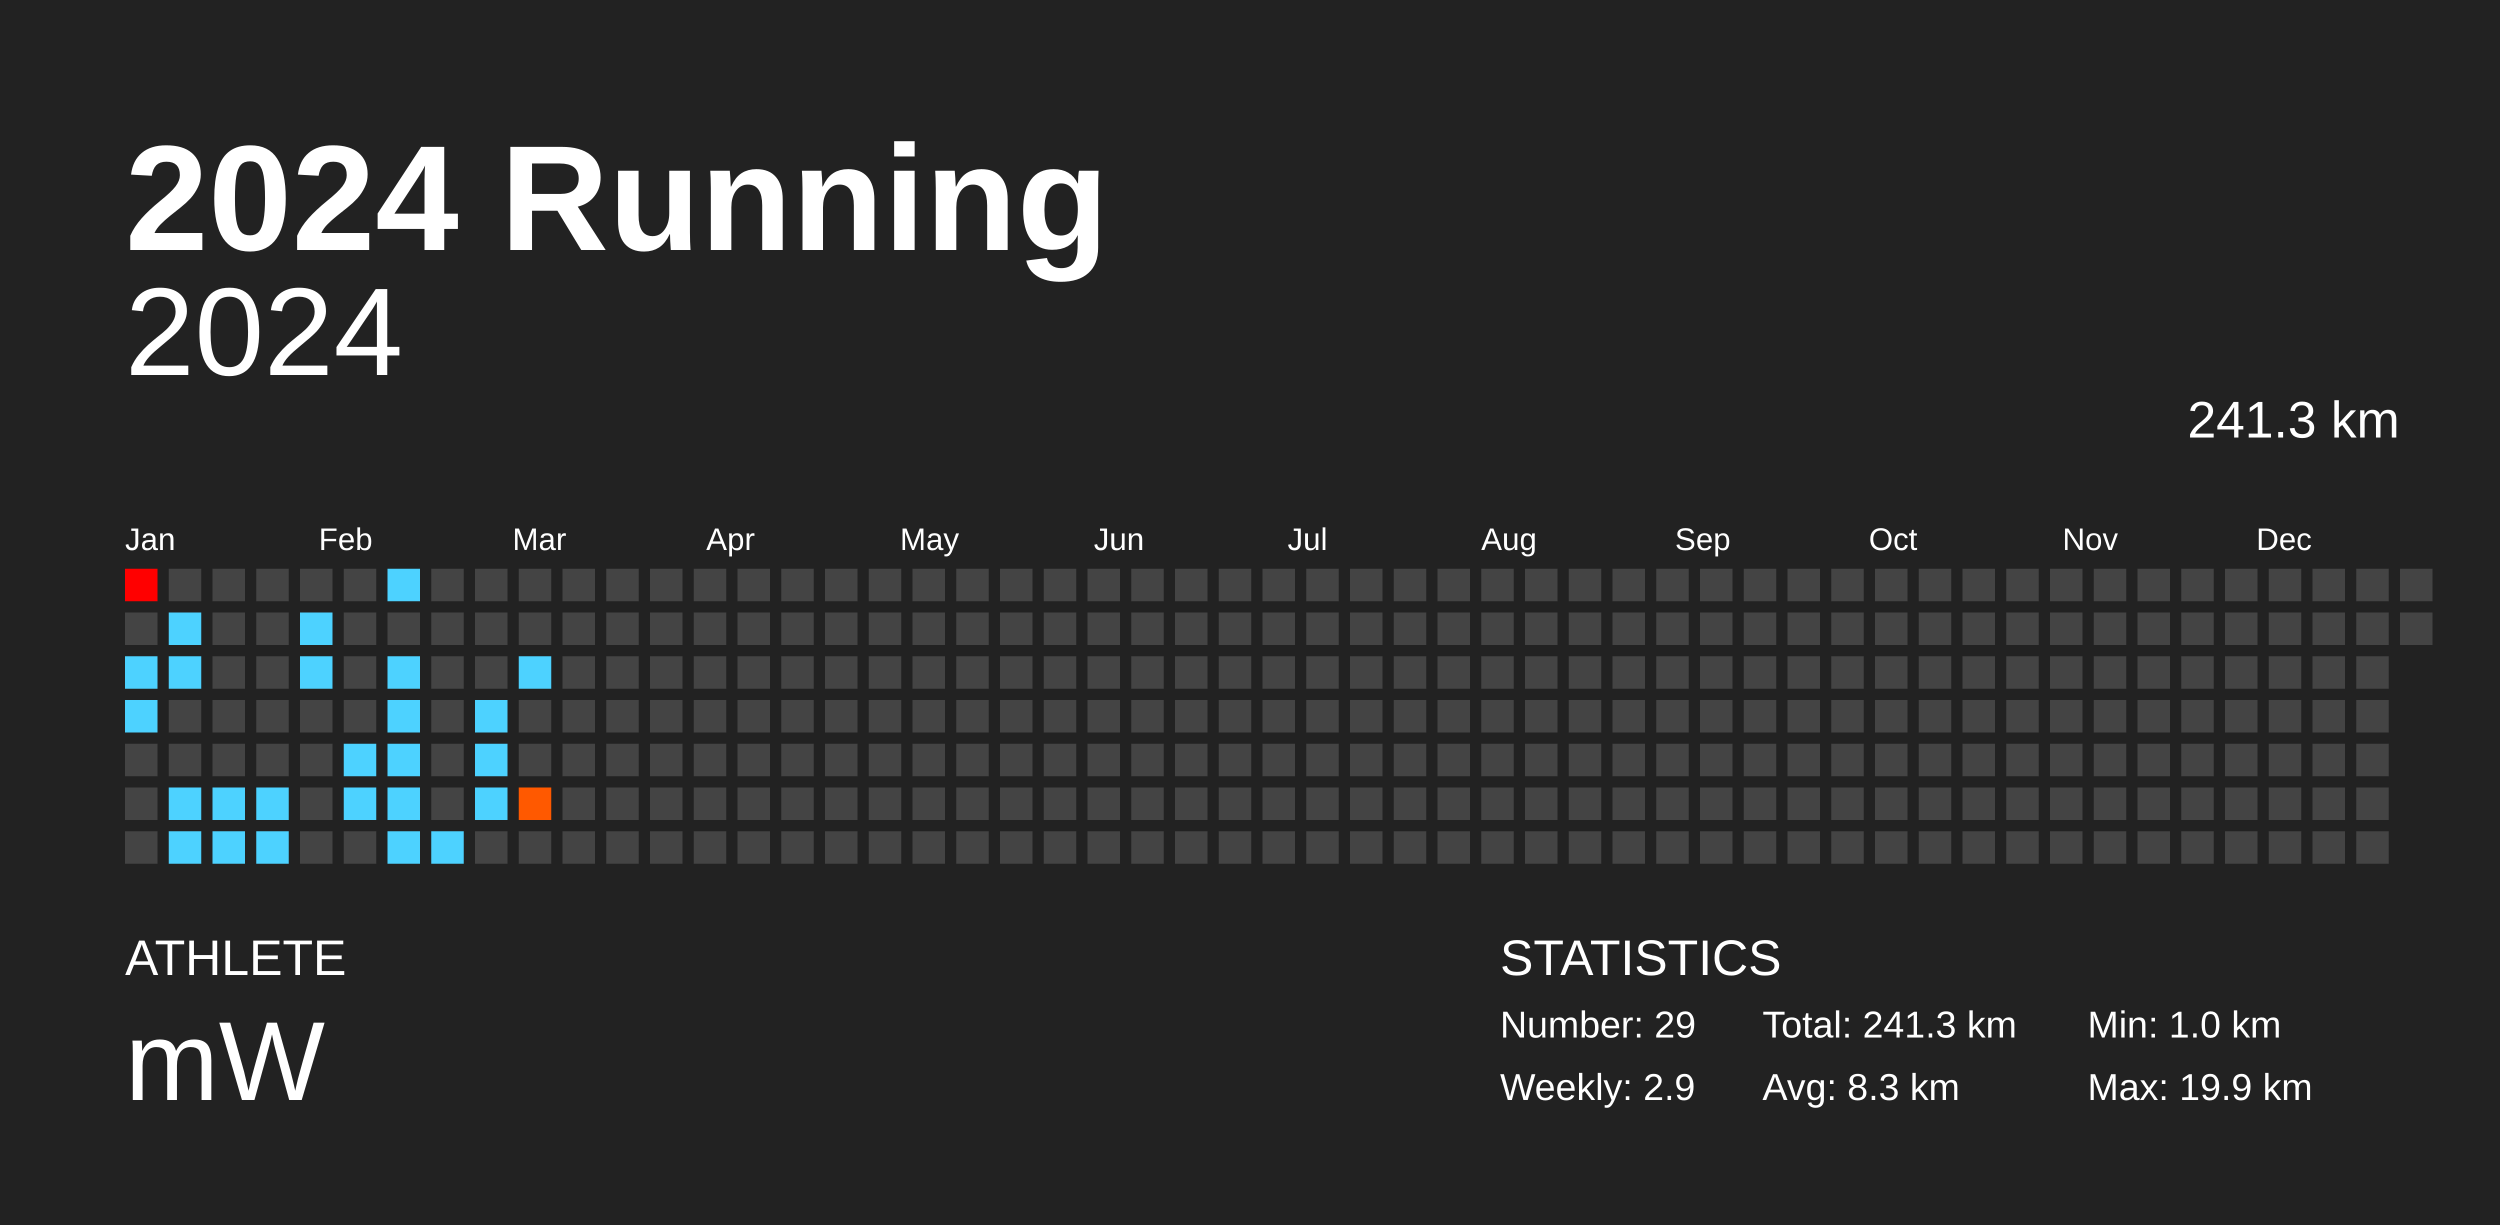
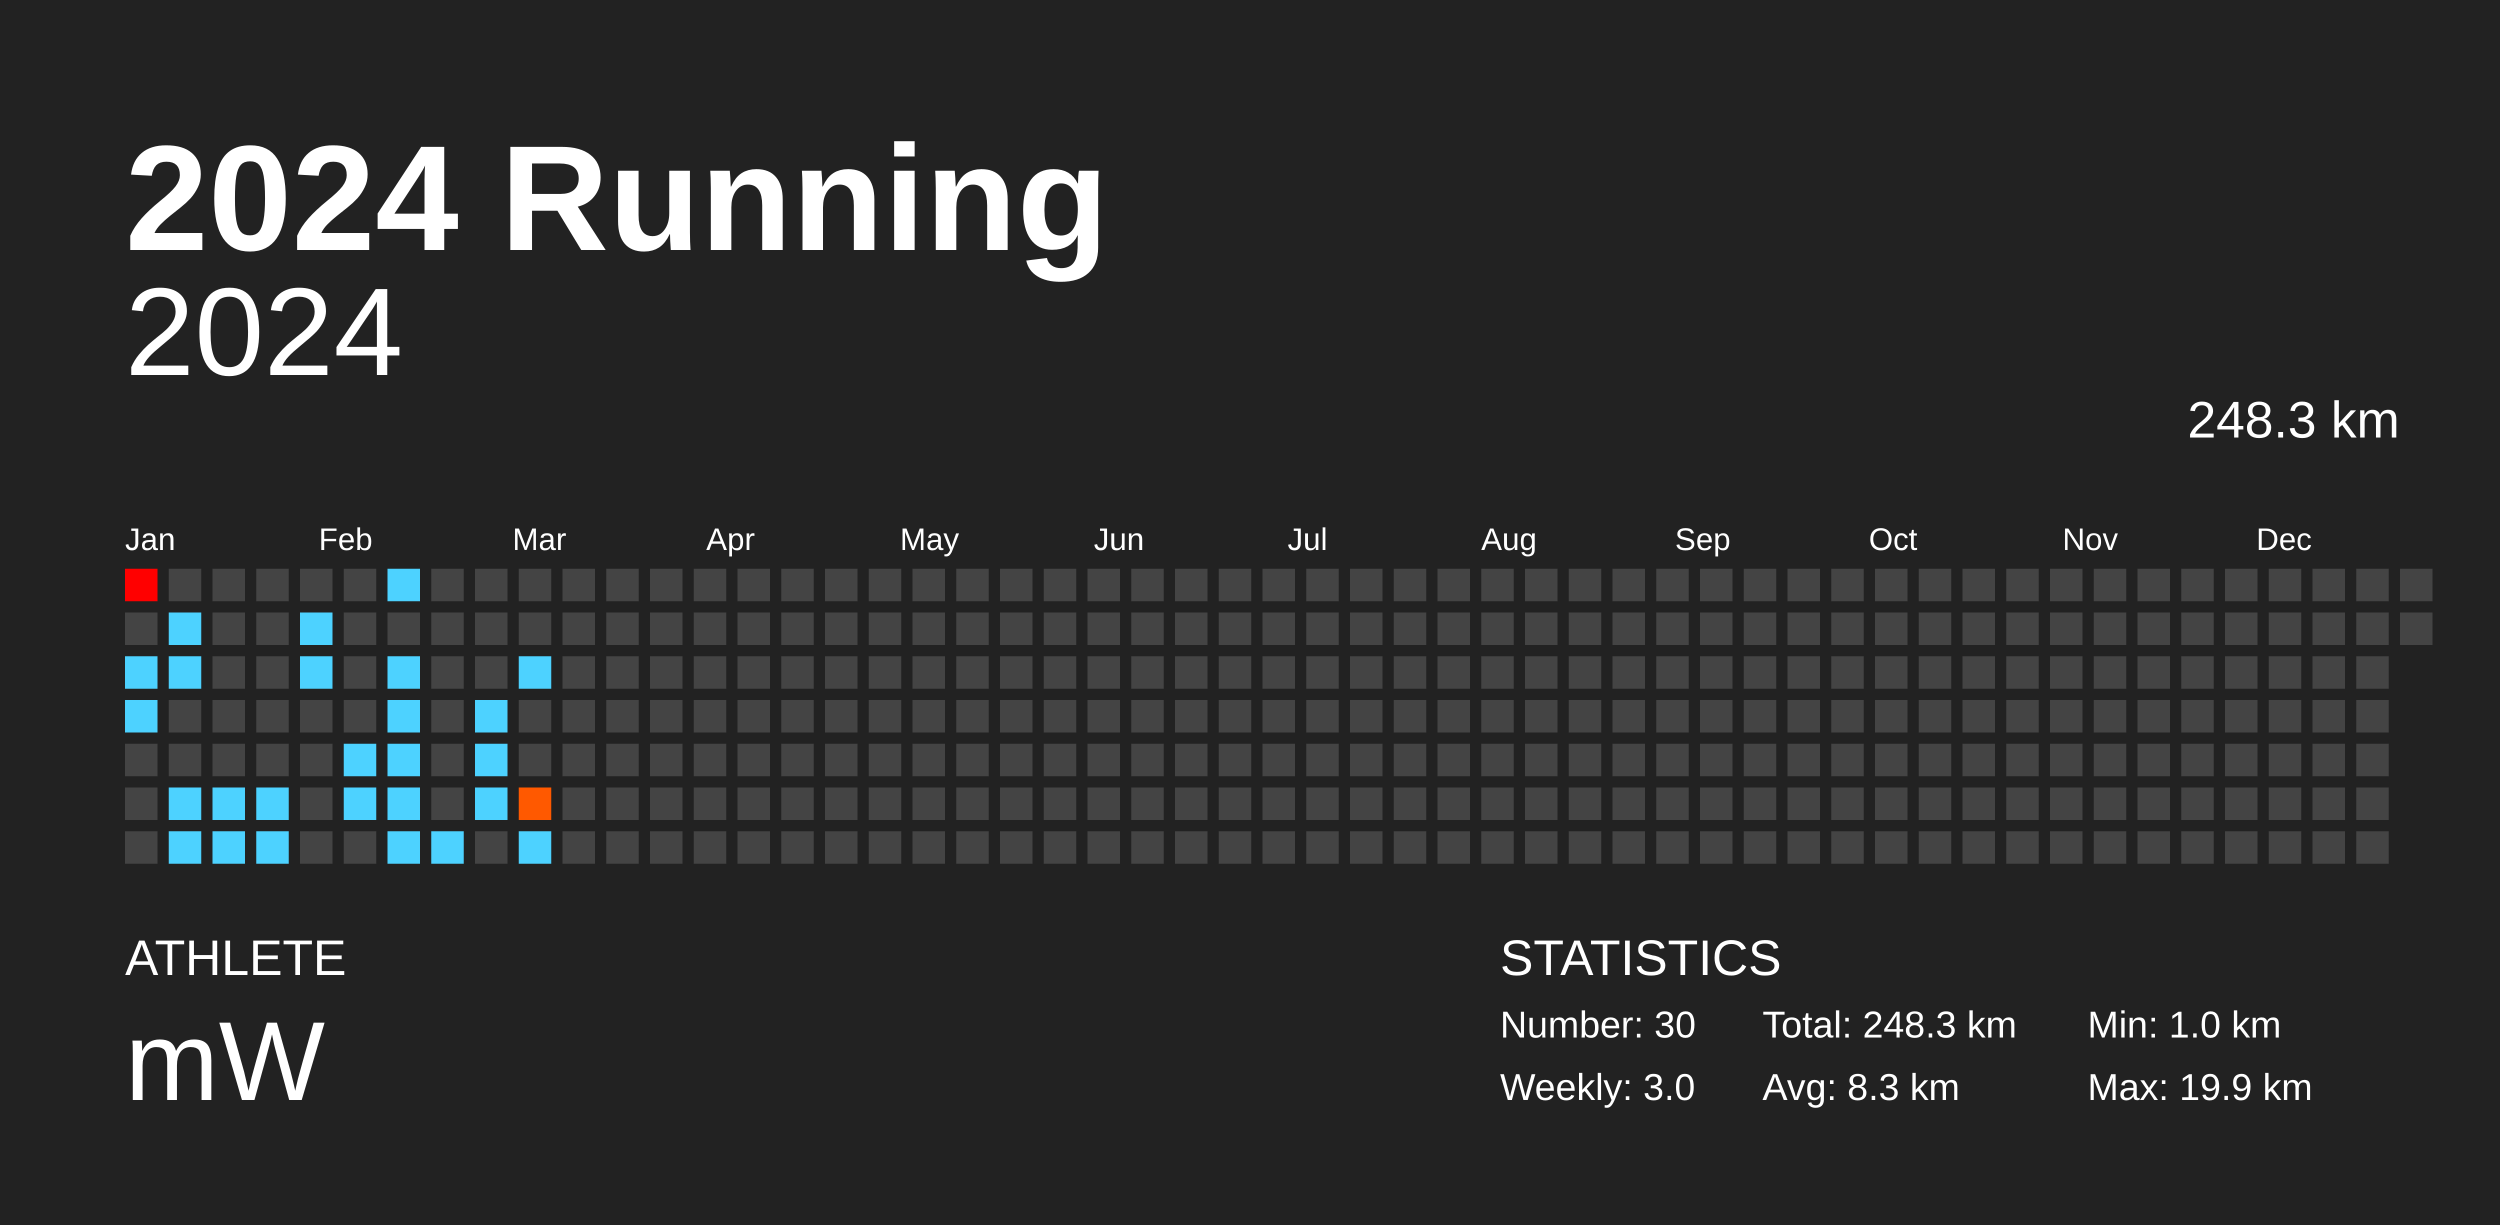
<svg xmlns="http://www.w3.org/2000/svg" baseProfile="full" height="98mm" version="1.1" viewBox="0,0,200,98" width="200mm">
  <defs />
  <rect fill="#222222" height="98" width="200" x="0" y="0" />
  <text fill="#FFFFFF" style="font-size:12px; font-family:Arial; font-weight:bold;" x="10" y="20">2024 Running</text>
  <text fill="#FFFFFF" style="font-size:4px; font-family:Arial" x="10" y="78">ATHLETE</text>
  <text fill="#FFFFFF" style="font-size:9px; font-family:Arial" x="10" y="88">mW</text>
  <text fill="#FFFFFF" style="font-size:4px; font-family:Arial" x="120" y="78">STATISTICS</text>
-   <text fill="#FFFFFF" style="font-size:3px; font-family:Arial" x="120" y="83">Number: 29</text>
-   <text fill="#FFFFFF" style="font-size:3px; font-family:Arial" x="120" y="88">Weekly: 2.9</text>
-   <text fill="#FFFFFF" style="font-size:3px; font-family:Arial" x="141" y="83">Total: 241.3 km</text>
+   <text fill="#FFFFFF" style="font-size:3px; font-family:Arial" x="120" y="83">Number: 30</text>
+   <text fill="#FFFFFF" style="font-size:3px; font-family:Arial" x="120" y="88">Weekly: 3.0</text>
+   <text fill="#FFFFFF" style="font-size:3px; font-family:Arial" x="141" y="83">Total: 248.3 km</text>
  <text fill="#FFFFFF" style="font-size:3px; font-family:Arial" x="141" y="88">Avg: 8.3 km</text>
  <text fill="#FFFFFF" style="font-size:3px; font-family:Arial" x="167" y="83">Min: 1.0 km</text>
  <text fill="#FFFFFF" style="font-size:3px; font-family:Arial" x="167" y="88">Max: 19.9 km</text>
  <text alignment-baseline="hanging" fill="#FFFFFF" style="font-size:10.0px; font-family:Arial;" x="10" y="30">2024</text>
-   <text alignment-baseline="hanging" fill="#FFFFFF" style="font-size:4.125px; font-family:Arial;" x="175" y="35">241.3 km</text>
+   <text alignment-baseline="hanging" fill="#FFFFFF" style="font-size:4.125px; font-family:Arial;" x="175" y="35">248.3 km</text>
  <text fill="#FFFFFF" style="font-size:2.5px; font-family:Arial" x="10.0" y="44">Jan</text>
  <text fill="#FFFFFF" style="font-size:2.5px; font-family:Arial" x="25.5" y="44">Feb</text>
  <text fill="#FFFFFF" style="font-size:2.5px; font-family:Arial" x="41.0" y="44">Mar</text>
  <text fill="#FFFFFF" style="font-size:2.5px; font-family:Arial" x="56.5" y="44">Apr</text>
  <text fill="#FFFFFF" style="font-size:2.5px; font-family:Arial" x="72.0" y="44">May</text>
  <text fill="#FFFFFF" style="font-size:2.5px; font-family:Arial" x="87.5" y="44">Jun</text>
  <text fill="#FFFFFF" style="font-size:2.5px; font-family:Arial" x="103.0" y="44">Jul</text>
  <text fill="#FFFFFF" style="font-size:2.5px; font-family:Arial" x="118.5" y="44">Aug</text>
  <text fill="#FFFFFF" style="font-size:2.5px; font-family:Arial" x="134.0" y="44">Sep</text>
  <text fill="#FFFFFF" style="font-size:2.5px; font-family:Arial" x="149.5" y="44">Oct</text>
  <text fill="#FFFFFF" style="font-size:2.5px; font-family:Arial" x="165.0" y="44">Nov</text>
  <text fill="#FFFFFF" style="font-size:2.5px; font-family:Arial" x="180.5" y="44">Dec</text>
  <rect fill="red" height="2.6" width="2.6" x="10.0" y="45.5" />
  <rect fill="#444444" height="2.6" width="2.6" x="10.0" y="49.0" />
  <rect fill="#4dd2ff" height="2.6" width="2.6" x="10.0" y="52.5" />
  <rect fill="#4dd2ff" height="2.6" width="2.6" x="10.0" y="56.0" />
  <rect fill="#444444" height="2.6" width="2.6" x="10.0" y="59.5" />
  <rect fill="#444444" height="2.6" width="2.6" x="10.0" y="63.0" />
  <rect fill="#444444" height="2.6" width="2.6" x="10.0" y="66.5" />
  <rect fill="#444444" height="2.6" width="2.6" x="13.5" y="45.5" />
  <rect fill="#4dd2ff" height="2.6" width="2.6" x="13.5" y="49.0" />
  <rect fill="#4dd2ff" height="2.6" width="2.6" x="13.5" y="52.5" />
  <rect fill="#444444" height="2.6" width="2.6" x="13.5" y="56.0" />
  <rect fill="#444444" height="2.6" width="2.6" x="13.5" y="59.5" />
  <rect fill="#4dd2ff" height="2.6" width="2.6" x="13.5" y="63.0" />
  <rect fill="#4dd2ff" height="2.6" width="2.6" x="13.5" y="66.5" />
  <rect fill="#444444" height="2.6" width="2.6" x="17.0" y="45.5" />
  <rect fill="#444444" height="2.6" width="2.6" x="17.0" y="49.0" />
  <rect fill="#444444" height="2.6" width="2.6" x="17.0" y="52.5" />
  <rect fill="#444444" height="2.6" width="2.6" x="17.0" y="56.0" />
  <rect fill="#444444" height="2.6" width="2.6" x="17.0" y="59.5" />
  <rect fill="#4dd2ff" height="2.6" width="2.6" x="17.0" y="63.0" />
  <rect fill="#4dd2ff" height="2.6" width="2.6" x="17.0" y="66.5" />
  <rect fill="#444444" height="2.6" width="2.6" x="20.5" y="45.5" />
  <rect fill="#444444" height="2.6" width="2.6" x="20.5" y="49.0" />
  <rect fill="#444444" height="2.6" width="2.6" x="20.5" y="52.5" />
  <rect fill="#444444" height="2.6" width="2.6" x="20.5" y="56.0" />
  <rect fill="#444444" height="2.6" width="2.6" x="20.5" y="59.5" />
  <rect fill="#4dd2ff" height="2.6" width="2.6" x="20.5" y="63.0" />
  <rect fill="#4dd2ff" height="2.6" width="2.6" x="20.5" y="66.5" />
  <rect fill="#444444" height="2.6" width="2.6" x="24.0" y="45.5" />
  <rect fill="#4dd2ff" height="2.6" width="2.6" x="24.0" y="49.0" />
  <rect fill="#4dd2ff" height="2.6" width="2.6" x="24.0" y="52.5" />
  <rect fill="#444444" height="2.6" width="2.6" x="24.0" y="56.0" />
  <rect fill="#444444" height="2.6" width="2.6" x="24.0" y="59.5" />
  <rect fill="#444444" height="2.6" width="2.6" x="24.0" y="63.0" />
  <rect fill="#444444" height="2.6" width="2.6" x="24.0" y="66.5" />
  <rect fill="#444444" height="2.6" width="2.6" x="27.5" y="45.5" />
  <rect fill="#444444" height="2.6" width="2.6" x="27.5" y="49.0" />
  <rect fill="#444444" height="2.6" width="2.6" x="27.5" y="52.5" />
  <rect fill="#444444" height="2.6" width="2.6" x="27.5" y="56.0" />
  <rect fill="#4dd2ff" height="2.6" width="2.6" x="27.5" y="59.5" />
  <rect fill="#4dd2ff" height="2.6" width="2.6" x="27.5" y="63.0" />
  <rect fill="#444444" height="2.6" width="2.6" x="27.5" y="66.5" />
  <rect fill="#4dd2ff" height="2.6" width="2.6" x="31.0" y="45.5" />
  <rect fill="#444444" height="2.6" width="2.6" x="31.0" y="49.0" />
  <rect fill="#4dd2ff" height="2.6" width="2.6" x="31.0" y="52.5" />
  <rect fill="#4dd2ff" height="2.6" width="2.6" x="31.0" y="56.0" />
  <rect fill="#4dd2ff" height="2.6" width="2.6" x="31.0" y="59.5" />
  <rect fill="#4dd2ff" height="2.6" width="2.6" x="31.0" y="63.0" />
  <rect fill="#4dd2ff" height="2.6" width="2.6" x="31.0" y="66.5" />
  <rect fill="#444444" height="2.6" width="2.6" x="34.5" y="45.5" />
  <rect fill="#444444" height="2.6" width="2.6" x="34.5" y="49.0" />
  <rect fill="#444444" height="2.6" width="2.6" x="34.5" y="52.5" />
  <rect fill="#444444" height="2.6" width="2.6" x="34.5" y="56.0" />
  <rect fill="#444444" height="2.6" width="2.6" x="34.5" y="59.5" />
  <rect fill="#444444" height="2.6" width="2.6" x="34.5" y="63.0" />
  <rect fill="#4dd2ff" height="2.6" width="2.6" x="34.5" y="66.5" />
  <rect fill="#444444" height="2.6" width="2.6" x="38.0" y="45.5" />
  <rect fill="#444444" height="2.6" width="2.6" x="38.0" y="49.0" />
  <rect fill="#444444" height="2.6" width="2.6" x="38.0" y="52.5" />
  <rect fill="#4dd2ff" height="2.6" width="2.6" x="38.0" y="56.0" />
  <rect fill="#4dd2ff" height="2.6" width="2.6" x="38.0" y="59.5" />
  <rect fill="#4dd2ff" height="2.6" width="2.6" x="38.0" y="63.0" />
  <rect fill="#444444" height="2.6" width="2.6" x="38.0" y="66.5" />
  <rect fill="#444444" height="2.6" width="2.6" x="41.5" y="45.5" />
  <rect fill="#444444" height="2.6" width="2.6" x="41.5" y="49.0" />
  <rect fill="#4dd2ff" height="2.6" width="2.6" x="41.5" y="52.5" />
  <rect fill="#444444" height="2.6" width="2.6" x="41.5" y="56.0" />
  <rect fill="#444444" height="2.6" width="2.6" x="41.5" y="59.5" />
  <rect fill="#ff5900" height="2.6" width="2.6" x="41.5" y="63.0" />
-   <rect fill="#444444" height="2.6" width="2.6" x="41.5" y="66.5" />
+   <rect fill="#4dd2ff" height="2.6" width="2.6" x="41.5" y="66.5" />
  <rect fill="#444444" height="2.6" width="2.6" x="45.0" y="45.5" />
  <rect fill="#444444" height="2.6" width="2.6" x="45.0" y="49.0" />
  <rect fill="#444444" height="2.6" width="2.6" x="45.0" y="52.5" />
  <rect fill="#444444" height="2.6" width="2.6" x="45.0" y="56.0" />
  <rect fill="#444444" height="2.6" width="2.6" x="45.0" y="59.5" />
  <rect fill="#444444" height="2.6" width="2.6" x="45.0" y="63.0" />
  <rect fill="#444444" height="2.6" width="2.6" x="45.0" y="66.5" />
  <rect fill="#444444" height="2.6" width="2.6" x="48.5" y="45.5" />
  <rect fill="#444444" height="2.6" width="2.6" x="48.5" y="49.0" />
  <rect fill="#444444" height="2.6" width="2.6" x="48.5" y="52.5" />
  <rect fill="#444444" height="2.6" width="2.6" x="48.5" y="56.0" />
  <rect fill="#444444" height="2.6" width="2.6" x="48.5" y="59.5" />
  <rect fill="#444444" height="2.6" width="2.6" x="48.5" y="63.0" />
  <rect fill="#444444" height="2.6" width="2.6" x="48.5" y="66.5" />
  <rect fill="#444444" height="2.6" width="2.6" x="52.0" y="45.5" />
  <rect fill="#444444" height="2.6" width="2.6" x="52.0" y="49.0" />
  <rect fill="#444444" height="2.6" width="2.6" x="52.0" y="52.5" />
  <rect fill="#444444" height="2.6" width="2.6" x="52.0" y="56.0" />
  <rect fill="#444444" height="2.6" width="2.6" x="52.0" y="59.5" />
  <rect fill="#444444" height="2.6" width="2.6" x="52.0" y="63.0" />
  <rect fill="#444444" height="2.6" width="2.6" x="52.0" y="66.5" />
  <rect fill="#444444" height="2.6" width="2.6" x="55.5" y="45.5" />
  <rect fill="#444444" height="2.6" width="2.6" x="55.5" y="49.0" />
  <rect fill="#444444" height="2.6" width="2.6" x="55.5" y="52.5" />
  <rect fill="#444444" height="2.6" width="2.6" x="55.5" y="56.0" />
  <rect fill="#444444" height="2.6" width="2.6" x="55.5" y="59.5" />
  <rect fill="#444444" height="2.6" width="2.6" x="55.5" y="63.0" />
  <rect fill="#444444" height="2.6" width="2.6" x="55.5" y="66.5" />
  <rect fill="#444444" height="2.6" width="2.6" x="59.0" y="45.5" />
  <rect fill="#444444" height="2.6" width="2.6" x="59.0" y="49.0" />
  <rect fill="#444444" height="2.6" width="2.6" x="59.0" y="52.5" />
  <rect fill="#444444" height="2.6" width="2.6" x="59.0" y="56.0" />
  <rect fill="#444444" height="2.6" width="2.6" x="59.0" y="59.5" />
  <rect fill="#444444" height="2.6" width="2.6" x="59.0" y="63.0" />
  <rect fill="#444444" height="2.6" width="2.6" x="59.0" y="66.5" />
  <rect fill="#444444" height="2.6" width="2.6" x="62.5" y="45.5" />
  <rect fill="#444444" height="2.6" width="2.6" x="62.5" y="49.0" />
  <rect fill="#444444" height="2.6" width="2.6" x="62.5" y="52.5" />
  <rect fill="#444444" height="2.6" width="2.6" x="62.5" y="56.0" />
  <rect fill="#444444" height="2.6" width="2.6" x="62.5" y="59.5" />
  <rect fill="#444444" height="2.6" width="2.6" x="62.5" y="63.0" />
  <rect fill="#444444" height="2.6" width="2.6" x="62.5" y="66.5" />
  <rect fill="#444444" height="2.6" width="2.6" x="66.0" y="45.5" />
  <rect fill="#444444" height="2.6" width="2.6" x="66.0" y="49.0" />
  <rect fill="#444444" height="2.6" width="2.6" x="66.0" y="52.5" />
  <rect fill="#444444" height="2.6" width="2.6" x="66.0" y="56.0" />
  <rect fill="#444444" height="2.6" width="2.6" x="66.0" y="59.5" />
  <rect fill="#444444" height="2.6" width="2.6" x="66.0" y="63.0" />
  <rect fill="#444444" height="2.6" width="2.6" x="66.0" y="66.5" />
  <rect fill="#444444" height="2.6" width="2.6" x="69.5" y="45.5" />
  <rect fill="#444444" height="2.6" width="2.6" x="69.5" y="49.0" />
  <rect fill="#444444" height="2.6" width="2.6" x="69.5" y="52.5" />
  <rect fill="#444444" height="2.6" width="2.6" x="69.5" y="56.0" />
  <rect fill="#444444" height="2.6" width="2.6" x="69.5" y="59.5" />
  <rect fill="#444444" height="2.6" width="2.6" x="69.5" y="63.0" />
  <rect fill="#444444" height="2.6" width="2.6" x="69.5" y="66.5" />
  <rect fill="#444444" height="2.6" width="2.6" x="73.0" y="45.5" />
  <rect fill="#444444" height="2.6" width="2.6" x="73.0" y="49.0" />
  <rect fill="#444444" height="2.6" width="2.6" x="73.0" y="52.5" />
  <rect fill="#444444" height="2.6" width="2.6" x="73.0" y="56.0" />
  <rect fill="#444444" height="2.6" width="2.6" x="73.0" y="59.5" />
  <rect fill="#444444" height="2.6" width="2.6" x="73.0" y="63.0" />
  <rect fill="#444444" height="2.6" width="2.6" x="73.0" y="66.5" />
  <rect fill="#444444" height="2.6" width="2.6" x="76.5" y="45.5" />
  <rect fill="#444444" height="2.6" width="2.6" x="76.5" y="49.0" />
  <rect fill="#444444" height="2.6" width="2.6" x="76.5" y="52.5" />
  <rect fill="#444444" height="2.6" width="2.6" x="76.5" y="56.0" />
  <rect fill="#444444" height="2.6" width="2.6" x="76.5" y="59.5" />
  <rect fill="#444444" height="2.6" width="2.6" x="76.5" y="63.0" />
  <rect fill="#444444" height="2.6" width="2.6" x="76.5" y="66.5" />
  <rect fill="#444444" height="2.6" width="2.6" x="80.0" y="45.5" />
  <rect fill="#444444" height="2.6" width="2.6" x="80.0" y="49.0" />
  <rect fill="#444444" height="2.6" width="2.6" x="80.0" y="52.5" />
  <rect fill="#444444" height="2.6" width="2.6" x="80.0" y="56.0" />
  <rect fill="#444444" height="2.6" width="2.6" x="80.0" y="59.5" />
  <rect fill="#444444" height="2.6" width="2.6" x="80.0" y="63.0" />
  <rect fill="#444444" height="2.6" width="2.6" x="80.0" y="66.5" />
  <rect fill="#444444" height="2.6" width="2.6" x="83.5" y="45.5" />
  <rect fill="#444444" height="2.6" width="2.6" x="83.5" y="49.0" />
  <rect fill="#444444" height="2.6" width="2.6" x="83.5" y="52.5" />
  <rect fill="#444444" height="2.6" width="2.6" x="83.5" y="56.0" />
  <rect fill="#444444" height="2.6" width="2.6" x="83.5" y="59.5" />
  <rect fill="#444444" height="2.6" width="2.6" x="83.5" y="63.0" />
  <rect fill="#444444" height="2.6" width="2.6" x="83.5" y="66.5" />
  <rect fill="#444444" height="2.6" width="2.6" x="87.0" y="45.5" />
  <rect fill="#444444" height="2.6" width="2.6" x="87.0" y="49.0" />
  <rect fill="#444444" height="2.6" width="2.6" x="87.0" y="52.5" />
  <rect fill="#444444" height="2.6" width="2.6" x="87.0" y="56.0" />
  <rect fill="#444444" height="2.6" width="2.6" x="87.0" y="59.5" />
  <rect fill="#444444" height="2.6" width="2.6" x="87.0" y="63.0" />
  <rect fill="#444444" height="2.6" width="2.6" x="87.0" y="66.5" />
  <rect fill="#444444" height="2.6" width="2.6" x="90.5" y="45.5" />
  <rect fill="#444444" height="2.6" width="2.6" x="90.5" y="49.0" />
  <rect fill="#444444" height="2.6" width="2.6" x="90.5" y="52.5" />
  <rect fill="#444444" height="2.6" width="2.6" x="90.5" y="56.0" />
  <rect fill="#444444" height="2.6" width="2.6" x="90.5" y="59.5" />
  <rect fill="#444444" height="2.6" width="2.6" x="90.5" y="63.0" />
  <rect fill="#444444" height="2.6" width="2.6" x="90.5" y="66.5" />
  <rect fill="#444444" height="2.6" width="2.6" x="94.0" y="45.5" />
  <rect fill="#444444" height="2.6" width="2.6" x="94.0" y="49.0" />
  <rect fill="#444444" height="2.6" width="2.6" x="94.0" y="52.5" />
  <rect fill="#444444" height="2.6" width="2.6" x="94.0" y="56.0" />
  <rect fill="#444444" height="2.6" width="2.6" x="94.0" y="59.5" />
  <rect fill="#444444" height="2.6" width="2.6" x="94.0" y="63.0" />
  <rect fill="#444444" height="2.6" width="2.6" x="94.0" y="66.5" />
  <rect fill="#444444" height="2.6" width="2.6" x="97.5" y="45.5" />
  <rect fill="#444444" height="2.6" width="2.6" x="97.5" y="49.0" />
  <rect fill="#444444" height="2.6" width="2.6" x="97.5" y="52.5" />
  <rect fill="#444444" height="2.6" width="2.6" x="97.5" y="56.0" />
  <rect fill="#444444" height="2.6" width="2.6" x="97.5" y="59.5" />
  <rect fill="#444444" height="2.6" width="2.6" x="97.5" y="63.0" />
  <rect fill="#444444" height="2.6" width="2.6" x="97.5" y="66.5" />
  <rect fill="#444444" height="2.6" width="2.6" x="101.0" y="45.5" />
  <rect fill="#444444" height="2.6" width="2.6" x="101.0" y="49.0" />
  <rect fill="#444444" height="2.6" width="2.6" x="101.0" y="52.5" />
  <rect fill="#444444" height="2.6" width="2.6" x="101.0" y="56.0" />
  <rect fill="#444444" height="2.6" width="2.6" x="101.0" y="59.5" />
  <rect fill="#444444" height="2.6" width="2.6" x="101.0" y="63.0" />
  <rect fill="#444444" height="2.6" width="2.6" x="101.0" y="66.5" />
  <rect fill="#444444" height="2.6" width="2.6" x="104.5" y="45.5" />
  <rect fill="#444444" height="2.6" width="2.6" x="104.5" y="49.0" />
  <rect fill="#444444" height="2.6" width="2.6" x="104.5" y="52.5" />
  <rect fill="#444444" height="2.6" width="2.6" x="104.5" y="56.0" />
  <rect fill="#444444" height="2.6" width="2.6" x="104.5" y="59.5" />
  <rect fill="#444444" height="2.6" width="2.6" x="104.5" y="63.0" />
  <rect fill="#444444" height="2.6" width="2.6" x="104.5" y="66.5" />
  <rect fill="#444444" height="2.6" width="2.6" x="108.0" y="45.5" />
  <rect fill="#444444" height="2.6" width="2.6" x="108.0" y="49.0" />
  <rect fill="#444444" height="2.6" width="2.6" x="108.0" y="52.5" />
  <rect fill="#444444" height="2.6" width="2.6" x="108.0" y="56.0" />
  <rect fill="#444444" height="2.6" width="2.6" x="108.0" y="59.5" />
  <rect fill="#444444" height="2.6" width="2.6" x="108.0" y="63.0" />
  <rect fill="#444444" height="2.6" width="2.6" x="108.0" y="66.5" />
  <rect fill="#444444" height="2.6" width="2.6" x="111.5" y="45.5" />
  <rect fill="#444444" height="2.6" width="2.6" x="111.5" y="49.0" />
  <rect fill="#444444" height="2.6" width="2.6" x="111.5" y="52.5" />
  <rect fill="#444444" height="2.6" width="2.6" x="111.5" y="56.0" />
  <rect fill="#444444" height="2.6" width="2.6" x="111.5" y="59.5" />
  <rect fill="#444444" height="2.6" width="2.6" x="111.5" y="63.0" />
  <rect fill="#444444" height="2.6" width="2.6" x="111.5" y="66.5" />
  <rect fill="#444444" height="2.6" width="2.6" x="115.0" y="45.5" />
  <rect fill="#444444" height="2.6" width="2.6" x="115.0" y="49.0" />
  <rect fill="#444444" height="2.6" width="2.6" x="115.0" y="52.5" />
  <rect fill="#444444" height="2.6" width="2.6" x="115.0" y="56.0" />
  <rect fill="#444444" height="2.6" width="2.6" x="115.0" y="59.5" />
  <rect fill="#444444" height="2.6" width="2.6" x="115.0" y="63.0" />
  <rect fill="#444444" height="2.6" width="2.6" x="115.0" y="66.5" />
  <rect fill="#444444" height="2.6" width="2.6" x="118.5" y="45.5" />
  <rect fill="#444444" height="2.6" width="2.6" x="118.5" y="49.0" />
  <rect fill="#444444" height="2.6" width="2.6" x="118.5" y="52.5" />
  <rect fill="#444444" height="2.6" width="2.6" x="118.5" y="56.0" />
  <rect fill="#444444" height="2.6" width="2.6" x="118.5" y="59.5" />
  <rect fill="#444444" height="2.6" width="2.6" x="118.5" y="63.0" />
  <rect fill="#444444" height="2.6" width="2.6" x="118.5" y="66.5" />
  <rect fill="#444444" height="2.6" width="2.6" x="122.0" y="45.5" />
  <rect fill="#444444" height="2.6" width="2.6" x="122.0" y="49.0" />
  <rect fill="#444444" height="2.6" width="2.6" x="122.0" y="52.5" />
  <rect fill="#444444" height="2.6" width="2.6" x="122.0" y="56.0" />
  <rect fill="#444444" height="2.6" width="2.6" x="122.0" y="59.5" />
  <rect fill="#444444" height="2.6" width="2.6" x="122.0" y="63.0" />
  <rect fill="#444444" height="2.6" width="2.6" x="122.0" y="66.5" />
  <rect fill="#444444" height="2.6" width="2.6" x="125.5" y="45.5" />
  <rect fill="#444444" height="2.6" width="2.6" x="125.5" y="49.0" />
  <rect fill="#444444" height="2.6" width="2.6" x="125.5" y="52.5" />
  <rect fill="#444444" height="2.6" width="2.6" x="125.5" y="56.0" />
  <rect fill="#444444" height="2.6" width="2.6" x="125.5" y="59.5" />
  <rect fill="#444444" height="2.6" width="2.6" x="125.5" y="63.0" />
  <rect fill="#444444" height="2.6" width="2.6" x="125.5" y="66.5" />
  <rect fill="#444444" height="2.6" width="2.6" x="129.0" y="45.5" />
  <rect fill="#444444" height="2.6" width="2.6" x="129.0" y="49.0" />
  <rect fill="#444444" height="2.6" width="2.6" x="129.0" y="52.5" />
  <rect fill="#444444" height="2.6" width="2.6" x="129.0" y="56.0" />
  <rect fill="#444444" height="2.6" width="2.6" x="129.0" y="59.5" />
  <rect fill="#444444" height="2.6" width="2.6" x="129.0" y="63.0" />
  <rect fill="#444444" height="2.6" width="2.6" x="129.0" y="66.5" />
  <rect fill="#444444" height="2.6" width="2.6" x="132.5" y="45.5" />
  <rect fill="#444444" height="2.6" width="2.6" x="132.5" y="49.0" />
  <rect fill="#444444" height="2.6" width="2.6" x="132.5" y="52.5" />
  <rect fill="#444444" height="2.6" width="2.6" x="132.5" y="56.0" />
  <rect fill="#444444" height="2.6" width="2.6" x="132.5" y="59.5" />
  <rect fill="#444444" height="2.6" width="2.6" x="132.5" y="63.0" />
  <rect fill="#444444" height="2.6" width="2.6" x="132.5" y="66.5" />
  <rect fill="#444444" height="2.6" width="2.6" x="136.0" y="45.5" />
  <rect fill="#444444" height="2.6" width="2.6" x="136.0" y="49.0" />
  <rect fill="#444444" height="2.6" width="2.6" x="136.0" y="52.5" />
  <rect fill="#444444" height="2.6" width="2.6" x="136.0" y="56.0" />
  <rect fill="#444444" height="2.6" width="2.6" x="136.0" y="59.5" />
  <rect fill="#444444" height="2.6" width="2.6" x="136.0" y="63.0" />
  <rect fill="#444444" height="2.6" width="2.6" x="136.0" y="66.5" />
  <rect fill="#444444" height="2.6" width="2.6" x="139.5" y="45.5" />
  <rect fill="#444444" height="2.6" width="2.6" x="139.5" y="49.0" />
  <rect fill="#444444" height="2.6" width="2.6" x="139.5" y="52.5" />
  <rect fill="#444444" height="2.6" width="2.6" x="139.5" y="56.0" />
  <rect fill="#444444" height="2.6" width="2.6" x="139.5" y="59.5" />
  <rect fill="#444444" height="2.6" width="2.6" x="139.5" y="63.0" />
  <rect fill="#444444" height="2.6" width="2.6" x="139.5" y="66.5" />
  <rect fill="#444444" height="2.6" width="2.6" x="143.0" y="45.5" />
  <rect fill="#444444" height="2.6" width="2.6" x="143.0" y="49.0" />
  <rect fill="#444444" height="2.6" width="2.6" x="143.0" y="52.5" />
  <rect fill="#444444" height="2.6" width="2.6" x="143.0" y="56.0" />
  <rect fill="#444444" height="2.6" width="2.6" x="143.0" y="59.5" />
  <rect fill="#444444" height="2.6" width="2.6" x="143.0" y="63.0" />
  <rect fill="#444444" height="2.6" width="2.6" x="143.0" y="66.5" />
  <rect fill="#444444" height="2.6" width="2.6" x="146.5" y="45.5" />
  <rect fill="#444444" height="2.6" width="2.6" x="146.5" y="49.0" />
  <rect fill="#444444" height="2.6" width="2.6" x="146.5" y="52.5" />
  <rect fill="#444444" height="2.6" width="2.6" x="146.5" y="56.0" />
  <rect fill="#444444" height="2.6" width="2.6" x="146.5" y="59.5" />
  <rect fill="#444444" height="2.6" width="2.6" x="146.5" y="63.0" />
  <rect fill="#444444" height="2.6" width="2.6" x="146.5" y="66.5" />
  <rect fill="#444444" height="2.6" width="2.6" x="150.0" y="45.5" />
  <rect fill="#444444" height="2.6" width="2.6" x="150.0" y="49.0" />
  <rect fill="#444444" height="2.6" width="2.6" x="150.0" y="52.5" />
  <rect fill="#444444" height="2.6" width="2.6" x="150.0" y="56.0" />
  <rect fill="#444444" height="2.6" width="2.6" x="150.0" y="59.5" />
  <rect fill="#444444" height="2.6" width="2.6" x="150.0" y="63.0" />
  <rect fill="#444444" height="2.6" width="2.6" x="150.0" y="66.5" />
  <rect fill="#444444" height="2.6" width="2.6" x="153.5" y="45.5" />
  <rect fill="#444444" height="2.6" width="2.6" x="153.5" y="49.0" />
  <rect fill="#444444" height="2.6" width="2.6" x="153.5" y="52.5" />
  <rect fill="#444444" height="2.6" width="2.6" x="153.5" y="56.0" />
  <rect fill="#444444" height="2.6" width="2.6" x="153.5" y="59.5" />
  <rect fill="#444444" height="2.6" width="2.6" x="153.5" y="63.0" />
  <rect fill="#444444" height="2.6" width="2.6" x="153.5" y="66.5" />
  <rect fill="#444444" height="2.6" width="2.6" x="157.0" y="45.5" />
  <rect fill="#444444" height="2.6" width="2.6" x="157.0" y="49.0" />
  <rect fill="#444444" height="2.6" width="2.6" x="157.0" y="52.5" />
  <rect fill="#444444" height="2.6" width="2.6" x="157.0" y="56.0" />
  <rect fill="#444444" height="2.6" width="2.6" x="157.0" y="59.5" />
  <rect fill="#444444" height="2.6" width="2.6" x="157.0" y="63.0" />
  <rect fill="#444444" height="2.6" width="2.6" x="157.0" y="66.5" />
  <rect fill="#444444" height="2.6" width="2.6" x="160.5" y="45.5" />
  <rect fill="#444444" height="2.6" width="2.6" x="160.5" y="49.0" />
  <rect fill="#444444" height="2.6" width="2.6" x="160.5" y="52.5" />
  <rect fill="#444444" height="2.6" width="2.6" x="160.5" y="56.0" />
  <rect fill="#444444" height="2.6" width="2.6" x="160.5" y="59.5" />
  <rect fill="#444444" height="2.6" width="2.6" x="160.5" y="63.0" />
  <rect fill="#444444" height="2.6" width="2.6" x="160.5" y="66.5" />
  <rect fill="#444444" height="2.6" width="2.6" x="164.0" y="45.5" />
  <rect fill="#444444" height="2.6" width="2.6" x="164.0" y="49.0" />
  <rect fill="#444444" height="2.6" width="2.6" x="164.0" y="52.5" />
  <rect fill="#444444" height="2.6" width="2.6" x="164.0" y="56.0" />
  <rect fill="#444444" height="2.6" width="2.6" x="164.0" y="59.5" />
  <rect fill="#444444" height="2.6" width="2.6" x="164.0" y="63.0" />
  <rect fill="#444444" height="2.6" width="2.6" x="164.0" y="66.5" />
  <rect fill="#444444" height="2.6" width="2.6" x="167.5" y="45.5" />
  <rect fill="#444444" height="2.6" width="2.6" x="167.5" y="49.0" />
  <rect fill="#444444" height="2.6" width="2.6" x="167.5" y="52.5" />
  <rect fill="#444444" height="2.6" width="2.6" x="167.5" y="56.0" />
  <rect fill="#444444" height="2.6" width="2.6" x="167.5" y="59.5" />
  <rect fill="#444444" height="2.6" width="2.6" x="167.5" y="63.0" />
  <rect fill="#444444" height="2.6" width="2.6" x="167.5" y="66.5" />
  <rect fill="#444444" height="2.6" width="2.6" x="171.0" y="45.5" />
  <rect fill="#444444" height="2.6" width="2.6" x="171.0" y="49.0" />
  <rect fill="#444444" height="2.6" width="2.6" x="171.0" y="52.5" />
  <rect fill="#444444" height="2.6" width="2.6" x="171.0" y="56.0" />
  <rect fill="#444444" height="2.6" width="2.6" x="171.0" y="59.5" />
  <rect fill="#444444" height="2.6" width="2.6" x="171.0" y="63.0" />
  <rect fill="#444444" height="2.6" width="2.6" x="171.0" y="66.5" />
  <rect fill="#444444" height="2.6" width="2.6" x="174.5" y="45.5" />
  <rect fill="#444444" height="2.6" width="2.6" x="174.5" y="49.0" />
  <rect fill="#444444" height="2.6" width="2.6" x="174.5" y="52.5" />
  <rect fill="#444444" height="2.6" width="2.6" x="174.5" y="56.0" />
  <rect fill="#444444" height="2.6" width="2.6" x="174.5" y="59.5" />
  <rect fill="#444444" height="2.6" width="2.6" x="174.5" y="63.0" />
  <rect fill="#444444" height="2.6" width="2.6" x="174.5" y="66.5" />
  <rect fill="#444444" height="2.6" width="2.6" x="178.0" y="45.5" />
  <rect fill="#444444" height="2.6" width="2.6" x="178.0" y="49.0" />
  <rect fill="#444444" height="2.6" width="2.6" x="178.0" y="52.5" />
  <rect fill="#444444" height="2.6" width="2.6" x="178.0" y="56.0" />
  <rect fill="#444444" height="2.6" width="2.6" x="178.0" y="59.5" />
  <rect fill="#444444" height="2.6" width="2.6" x="178.0" y="63.0" />
  <rect fill="#444444" height="2.6" width="2.6" x="178.0" y="66.5" />
  <rect fill="#444444" height="2.6" width="2.6" x="181.5" y="45.5" />
  <rect fill="#444444" height="2.6" width="2.6" x="181.5" y="49.0" />
  <rect fill="#444444" height="2.6" width="2.6" x="181.5" y="52.5" />
  <rect fill="#444444" height="2.6" width="2.6" x="181.5" y="56.0" />
  <rect fill="#444444" height="2.6" width="2.6" x="181.5" y="59.5" />
  <rect fill="#444444" height="2.6" width="2.6" x="181.5" y="63.0" />
  <rect fill="#444444" height="2.6" width="2.6" x="181.5" y="66.5" />
  <rect fill="#444444" height="2.6" width="2.6" x="185.0" y="45.5" />
  <rect fill="#444444" height="2.6" width="2.6" x="185.0" y="49.0" />
  <rect fill="#444444" height="2.6" width="2.6" x="185.0" y="52.5" />
  <rect fill="#444444" height="2.6" width="2.6" x="185.0" y="56.0" />
  <rect fill="#444444" height="2.6" width="2.6" x="185.0" y="59.5" />
  <rect fill="#444444" height="2.6" width="2.6" x="185.0" y="63.0" />
  <rect fill="#444444" height="2.6" width="2.6" x="185.0" y="66.5" />
  <rect fill="#444444" height="2.6" width="2.6" x="188.5" y="45.5" />
  <rect fill="#444444" height="2.6" width="2.6" x="188.5" y="49.0" />
  <rect fill="#444444" height="2.6" width="2.6" x="188.5" y="52.5" />
  <rect fill="#444444" height="2.6" width="2.6" x="188.5" y="56.0" />
  <rect fill="#444444" height="2.6" width="2.6" x="188.5" y="59.5" />
  <rect fill="#444444" height="2.6" width="2.6" x="188.5" y="63.0" />
  <rect fill="#444444" height="2.6" width="2.6" x="188.5" y="66.5" />
  <rect fill="#444444" height="2.6" width="2.6" x="192.0" y="45.5" />
  <rect fill="#444444" height="2.6" width="2.6" x="192.0" y="49.0" />
</svg>
